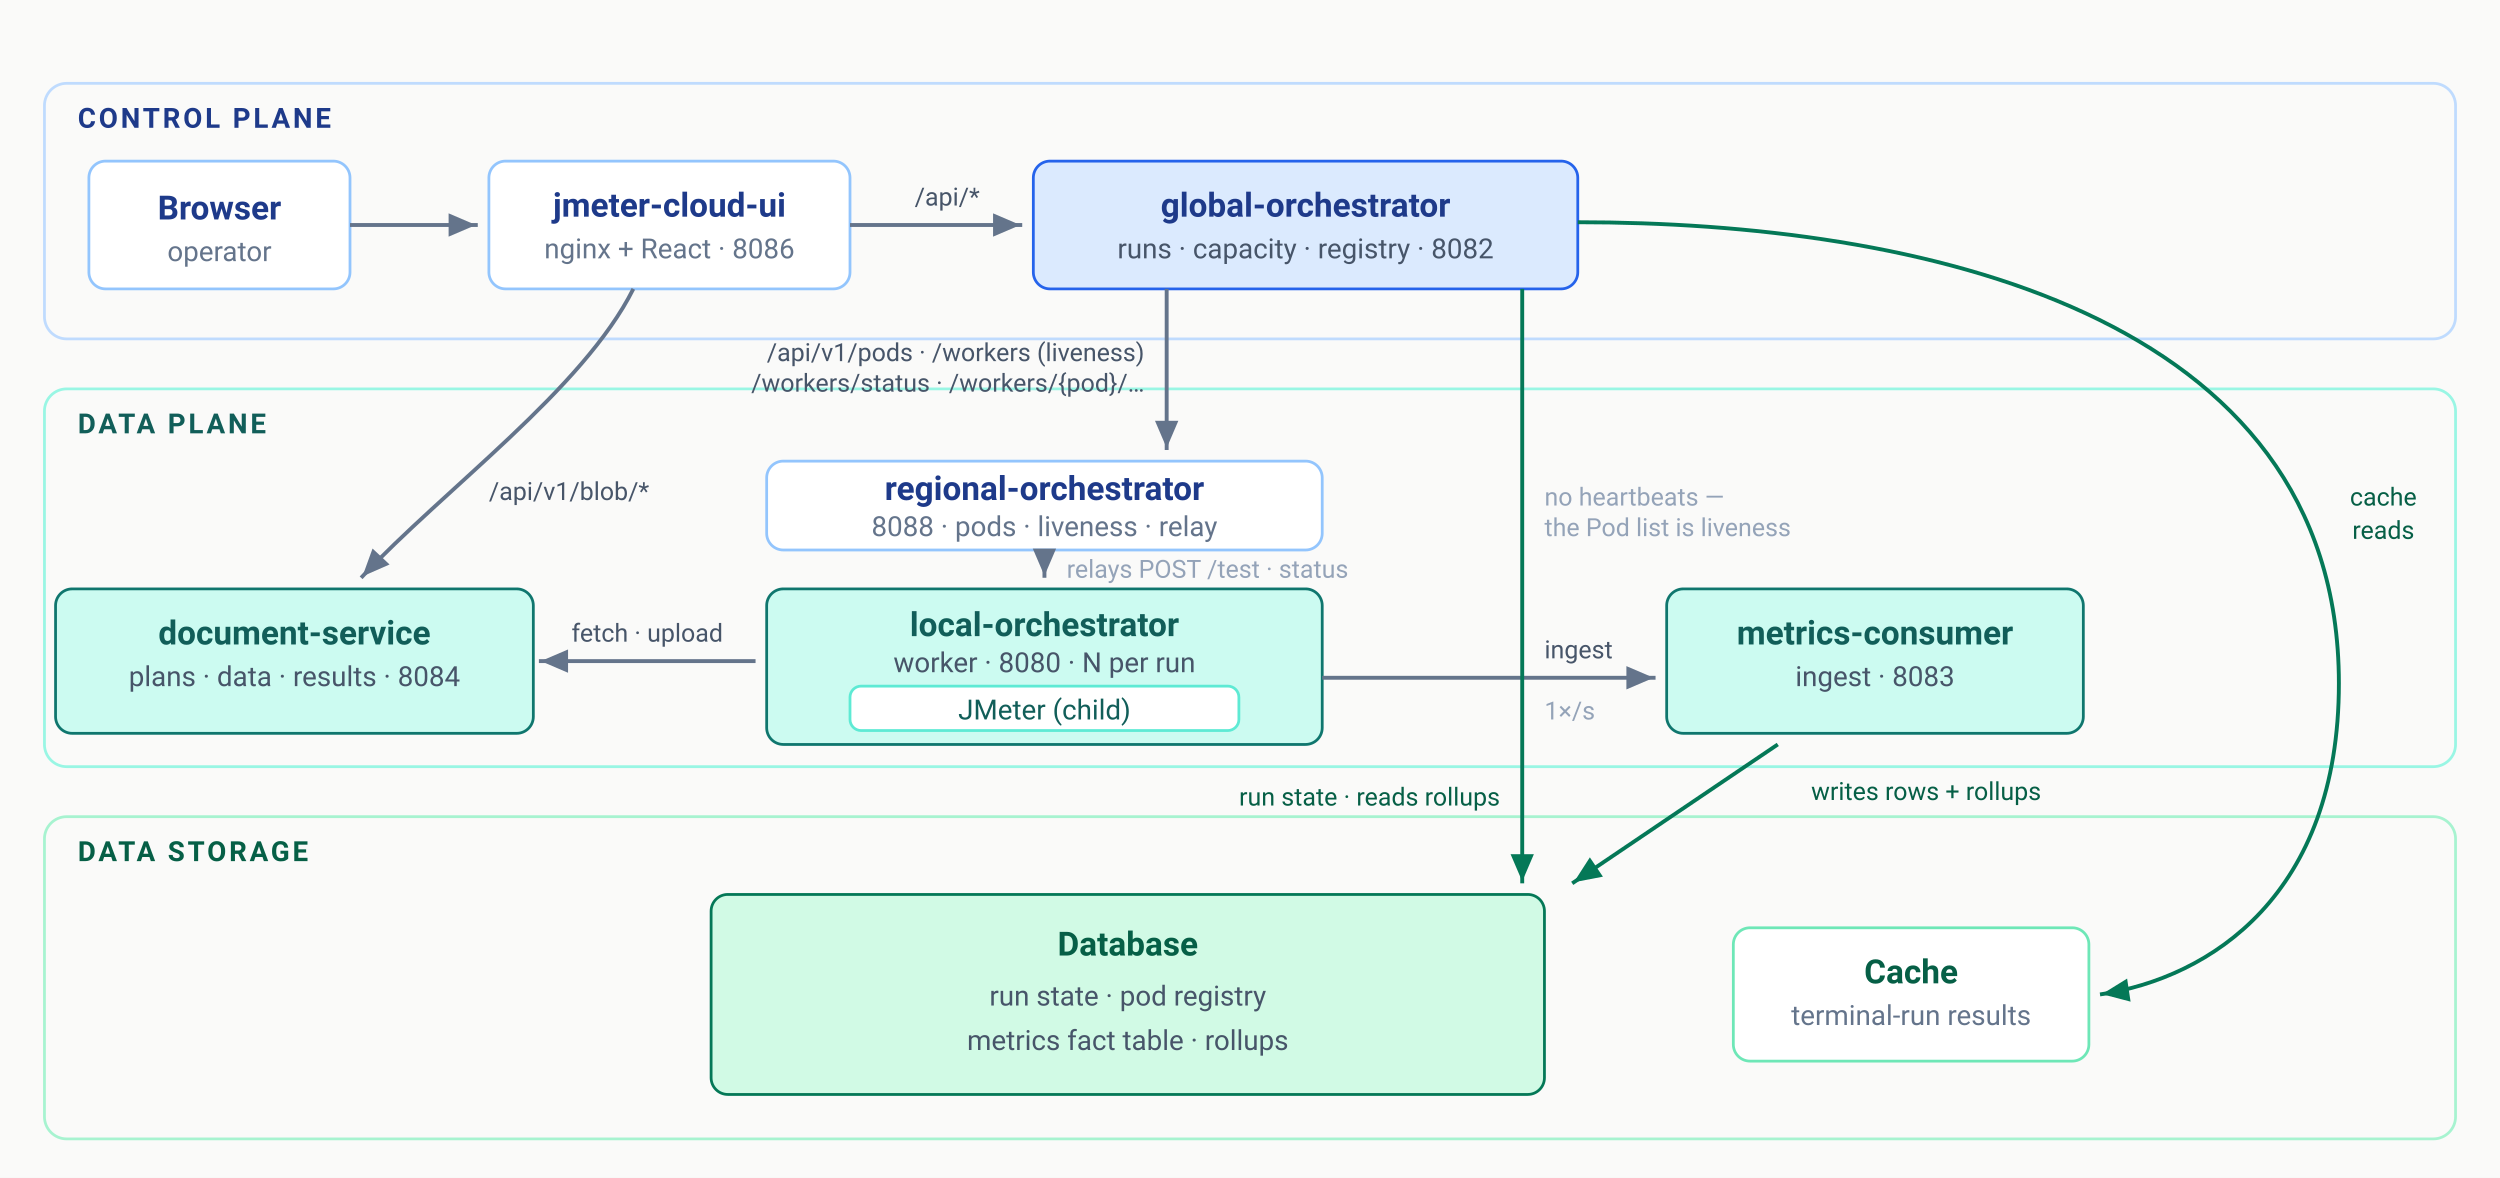
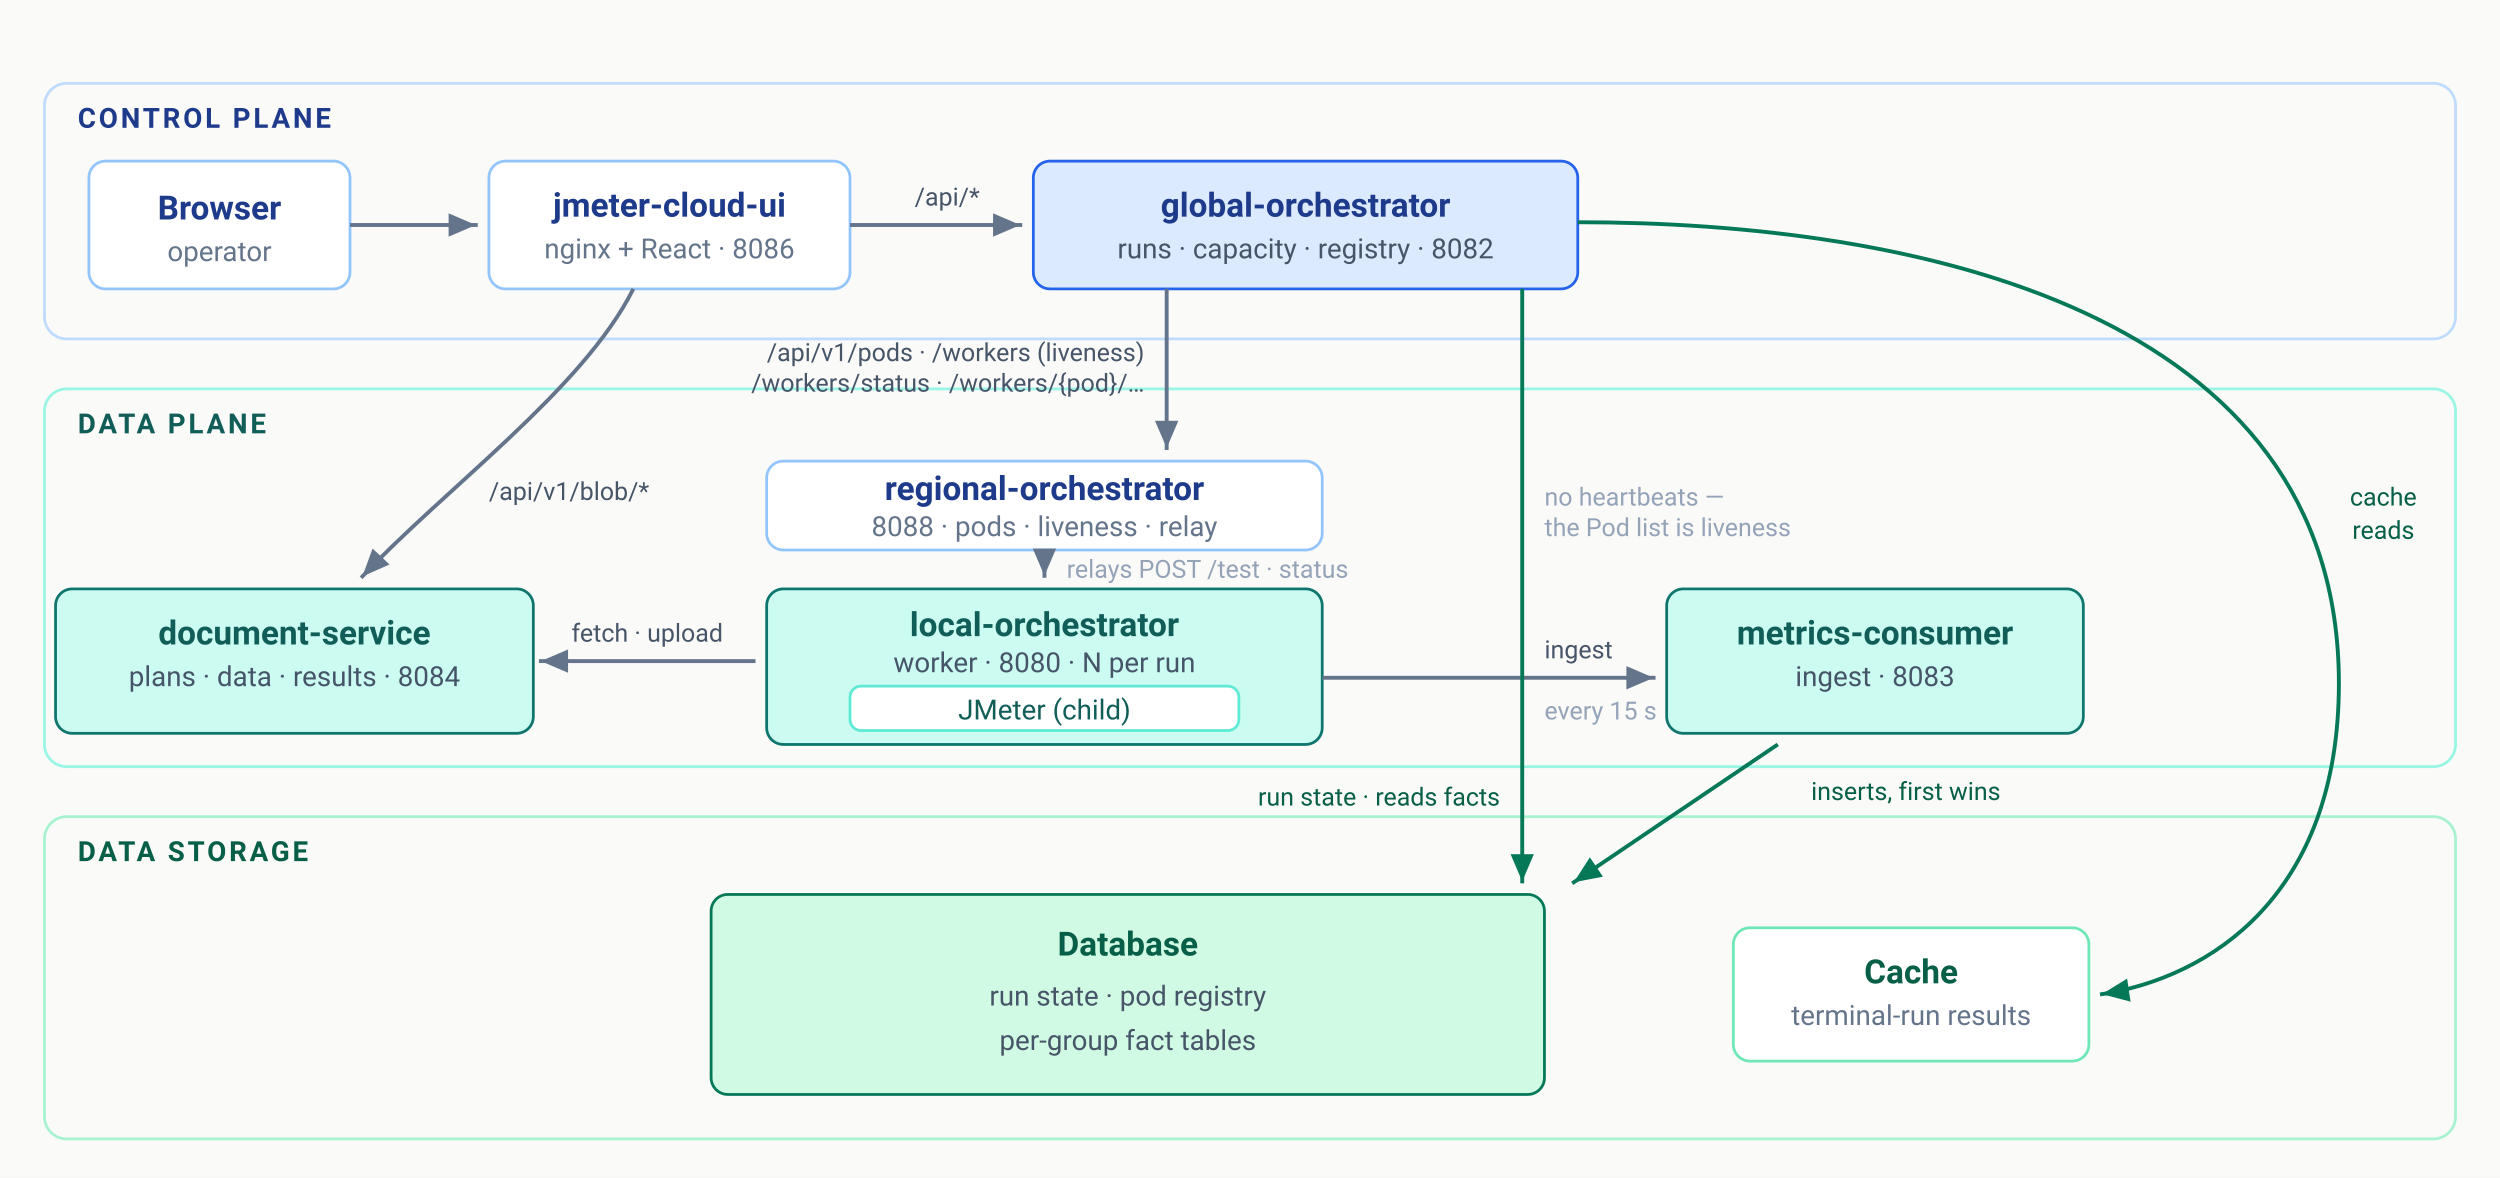
<svg xmlns="http://www.w3.org/2000/svg" viewBox="0 0 900 424" width="900" height="424" font-family="-apple-system, 'Segoe UI', Roboto, Helvetica, Arial, sans-serif">
  <defs>
    <marker id="a" markerWidth="9" markerHeight="9" refX="7.5" refY="3" orient="auto" markerUnits="strokeWidth">
      <path d="M0,0 L0,6 L7,3 z" fill="#64748b" />
    </marker>
    <marker id="ag" markerWidth="9" markerHeight="9" refX="7.5" refY="3" orient="auto" markerUnits="strokeWidth">
      <path d="M0,0 L0,6 L7,3 z" fill="#047857" />
    </marker>
  </defs>
  <rect width="900" height="424" fill="#fafaf9" />
  <rect x="16" y="30" width="868" height="92" rx="8" fill="none" stroke="#bfdbfe" />
  <rect x="16" y="140" width="868" height="136" rx="8" fill="none" stroke="#99f6e4" />
  <rect x="16" y="294" width="868" height="116" rx="8" fill="none" stroke="#a7f3d0" />
  <text x="28" y="46" font-size="10" font-weight="600" fill="#1e3a8a" letter-spacing="1">CONTROL PLANE</text>
  <text x="28" y="156" font-size="10" font-weight="600" fill="#115e59" letter-spacing="1">DATA PLANE</text>
  <text x="28" y="310" font-size="10" font-weight="600" fill="#065f46" letter-spacing="1">DATA STORAGE</text>
  <rect x="32" y="58" width="94" height="46" rx="6" fill="#ffffff" stroke="#93c5fd" />
  <text x="79" y="79" font-size="12" font-weight="600" text-anchor="middle" fill="#1e3a8a">Browser</text>
  <text x="79" y="94" font-size="10" text-anchor="middle" fill="#64748b">operator</text>
  <rect x="176" y="58" width="130" height="46" rx="6" fill="#ffffff" stroke="#93c5fd" />
  <text x="241" y="78" font-size="12" font-weight="600" text-anchor="middle" fill="#1e3a8a">jmeter-cloud-ui</text>
  <text x="241" y="93" font-size="10" text-anchor="middle" fill="#64748b">nginx + React · 8086</text>
  <rect x="372" y="58" width="196" height="46" rx="6" fill="#dbeafe" stroke="#2563eb" />
  <text x="470" y="78" font-size="12" font-weight="600" text-anchor="middle" fill="#1e3a8a">global-orchestrator</text>
  <text x="470" y="93" font-size="10" text-anchor="middle" fill="#475569">runs · capacity · registry · 8082</text>
  <line x1="126" y1="81" x2="172" y2="81" stroke="#64748b" stroke-width="1.4" marker-end="url(#a)" />
  <line x1="306" y1="81" x2="368" y2="81" stroke="#64748b" stroke-width="1.4" marker-end="url(#a)" />
  <text x="341" y="74" font-size="9" text-anchor="middle" fill="#475569">/api/*</text>
  <rect x="276" y="166" width="200" height="32" rx="6" fill="#ffffff" stroke="#93c5fd" />
  <text x="376" y="180" font-size="12" font-weight="600" text-anchor="middle" fill="#1e3a8a">regional-orchestrator</text>
  <text x="376" y="193" font-size="10" text-anchor="middle" fill="#64748b">8088 · pods · liveness · relay</text>
  <rect x="20" y="212" width="172" height="52" rx="6" fill="#ccfbf1" stroke="#0f766e" />
  <text x="106" y="232" font-size="12" font-weight="600" text-anchor="middle" fill="#115e59">document-service</text>
  <text x="106" y="247" font-size="10" text-anchor="middle" fill="#475569">plans · data · results · 8084</text>
  <rect x="276" y="212" width="200" height="56" rx="6" fill="#ccfbf1" stroke="#0f766e" />
  <text x="376" y="229" font-size="12" font-weight="600" text-anchor="middle" fill="#115e59">local-orchestrator</text>
  <text x="376" y="242" font-size="10" text-anchor="middle" fill="#475569">worker · 8080 · N per run</text>
  <rect x="306" y="247" width="140" height="16" rx="4" fill="#ffffff" stroke="#5eead4" />
  <text x="376" y="259" font-size="10" text-anchor="middle" fill="#115e59">JMeter (child)</text>
  <rect x="600" y="212" width="150" height="52" rx="6" fill="#ccfbf1" stroke="#0f766e" />
  <text x="675" y="232" font-size="12" font-weight="600" text-anchor="middle" fill="#115e59">metrics-consumer</text>
  <text x="675" y="247" font-size="10" text-anchor="middle" fill="#475569">ingest · 8083</text>
  <path d="M228,104 C210,140 160,176 130,208" stroke="#64748b" stroke-width="1.4" fill="none" marker-end="url(#a)" />
  <text x="176" y="180" font-size="9" text-anchor="start" fill="#475569">/api/v1/blob/*</text>
  <path d="M420,104 L420,162" stroke="#64748b" stroke-width="1.4" fill="none" marker-end="url(#a)" />
  <text x="412" y="130" font-size="9" text-anchor="end" fill="#475569">/api/v1/pods · /workers (liveness)</text>
  <text x="412" y="141" font-size="9" text-anchor="end" fill="#475569">/workers/status · /workers/{pod}/…</text>
  <path d="M376,200 L376,208" stroke="#64748b" stroke-width="1.4" fill="none" marker-end="url(#a)" />
  <text x="384" y="208" font-size="9" text-anchor="start" fill="#94a3b8">relays POST /test · status</text>
  <text x="556" y="182" font-size="9" text-anchor="start" fill="#94a3b8">no heartbeats —</text>
  <text x="556" y="193" font-size="9" text-anchor="start" fill="#94a3b8">the Pod list is liveness</text>
  <line x1="272" y1="238" x2="194" y2="238" stroke="#64748b" stroke-width="1.4" marker-end="url(#a)" />
  <text x="233" y="231" font-size="9" text-anchor="middle" fill="#475569">fetch · upload</text>
  <line x1="476" y1="244" x2="596" y2="244" stroke="#64748b" stroke-width="1.4" marker-end="url(#a)" />
  <text x="556" y="237" font-size="9" text-anchor="start" fill="#475569">ingest</text>
-   <text x="556" y="259" font-size="9" text-anchor="start" fill="#94a3b8">1×/s</text>
+   <text x="556" y="259" font-size="9" text-anchor="start" fill="#94a3b8">every 15 s</text>
  <rect x="256" y="322" width="300" height="72" rx="6" fill="#d1fae5" stroke="#047857" />
  <text x="406" y="344" font-size="12" font-weight="600" text-anchor="middle" fill="#065f46">Database</text>
  <text x="406" y="362" font-size="10" text-anchor="middle" fill="#475569">run state · pod registry</text>
-   <text x="406" y="378" font-size="10" text-anchor="middle" fill="#475569">metrics fact table · rollups</text>
+   <text x="406" y="378" font-size="10" text-anchor="middle" fill="#475569">per-group fact tables</text>
  <rect x="624" y="334" width="128" height="48" rx="6" fill="#ffffff" stroke="#6ee7b7" />
  <text x="688" y="354" font-size="12" font-weight="600" text-anchor="middle" fill="#065f46">Cache</text>
  <text x="688" y="369" font-size="10" text-anchor="middle" fill="#64748b">terminal-run results</text>
  <path d="M548,104 L548,318" stroke="#047857" stroke-width="1.4" fill="none" marker-end="url(#ag)" />
-   <text x="540" y="290" font-size="9" text-anchor="end" fill="#065f46">run state · reads rollups</text>
+   <text x="540" y="290" font-size="9" text-anchor="end" fill="#065f46">run state · reads facts</text>
  <path d="M640,268 L566,318" stroke="#047857" stroke-width="1.4" fill="none" marker-end="url(#ag)" />
-   <text x="652" y="288" font-size="9" text-anchor="start" fill="#065f46">writes rows + rollups</text>
+   <text x="652" y="288" font-size="9" text-anchor="start" fill="#065f46">inserts, first wins</text>
  <path d="M568,80 C690,80 842,112 842,246 C842,322 796,352 756,358" stroke="#047857" stroke-width="1.4" fill="none" marker-end="url(#ag)" />
  <text x="858" y="182" font-size="9" text-anchor="middle" fill="#065f46">cache</text>
  <text x="858" y="194" font-size="9" text-anchor="middle" fill="#065f46">reads</text>
</svg>
